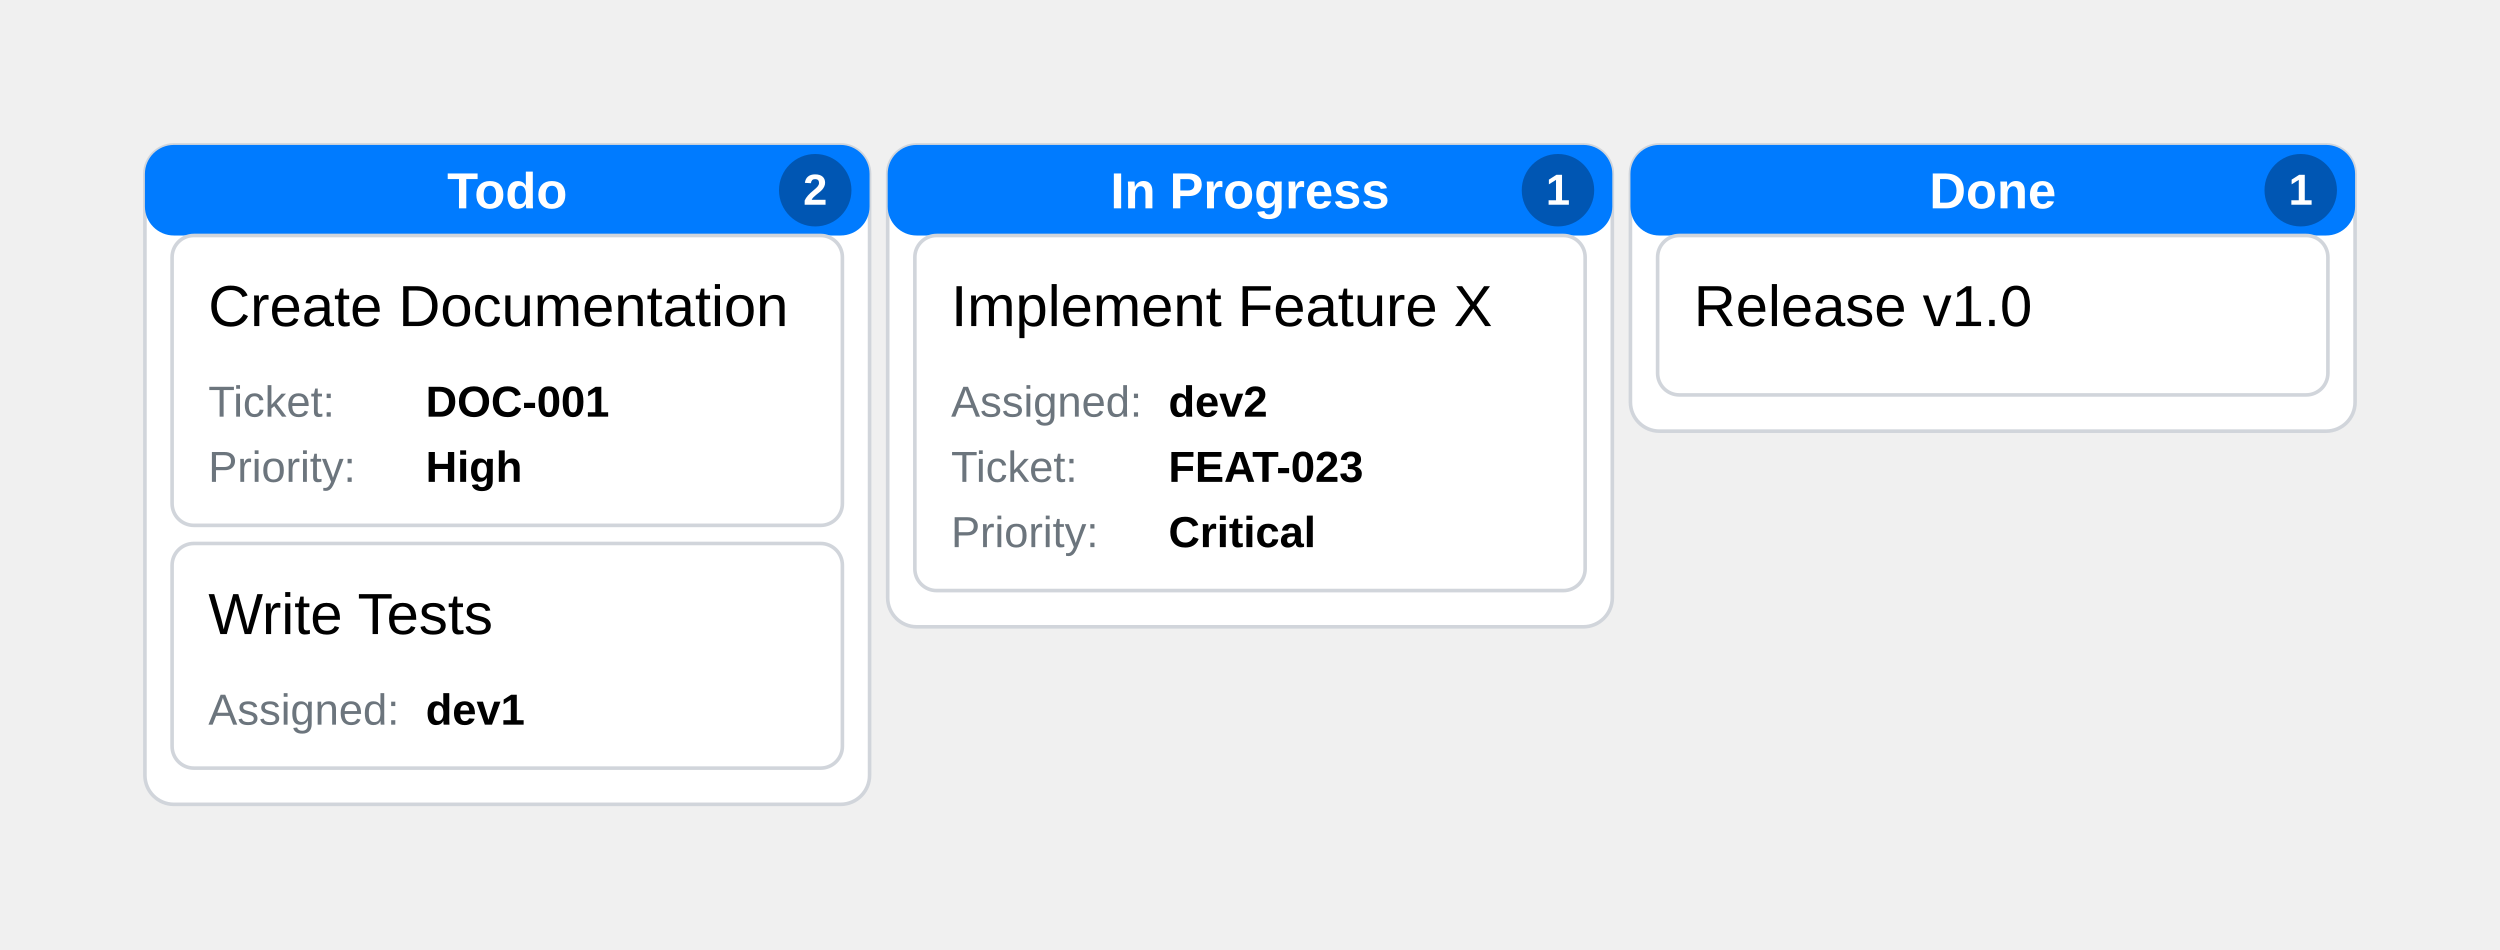
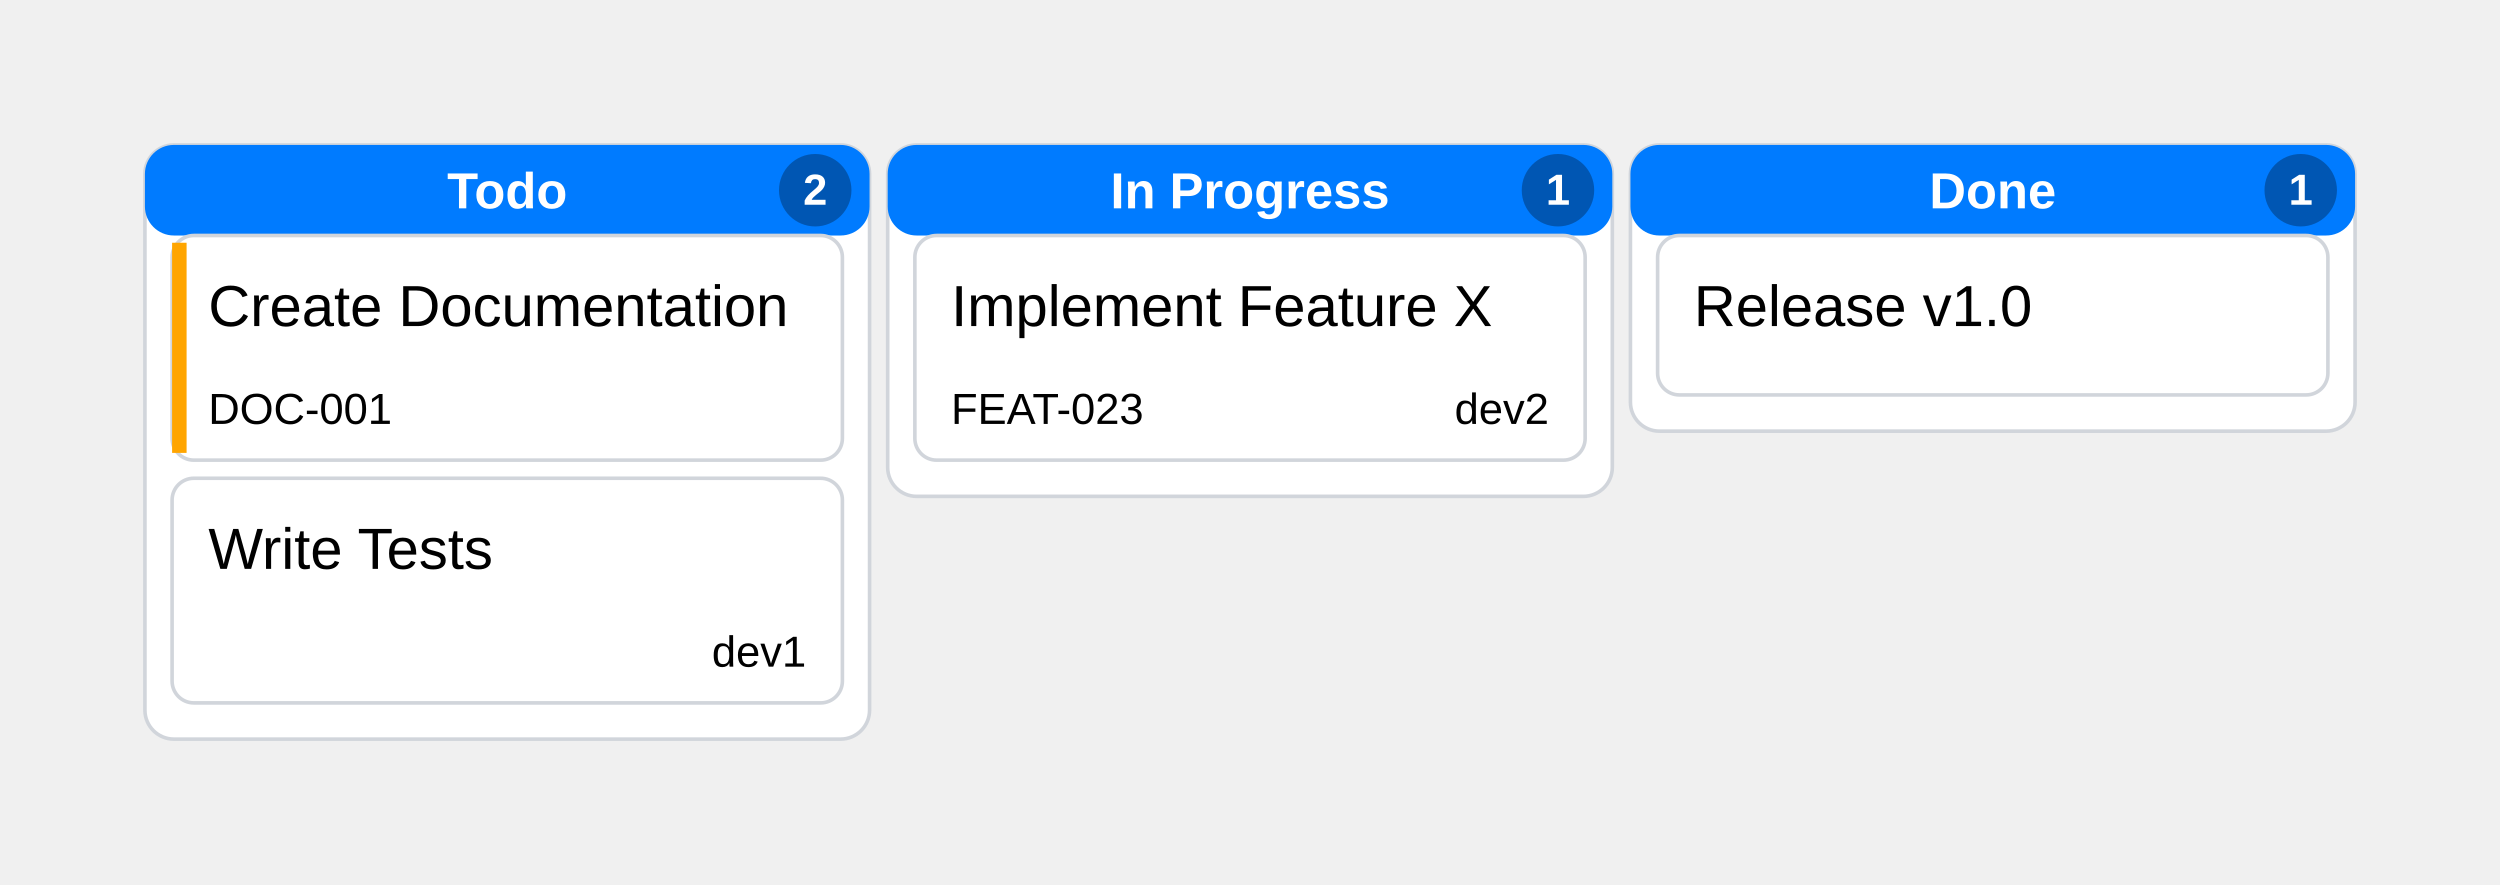
- <svg xmlns="http://www.w3.org/2000/svg" width="690.0" height="262.0" viewBox="0 0 690 262.0" version="1.2" baseProfile="tiny">
-   <rect fill="#ffffff" stroke="#d1d5db" stroke-width="1" x="40.0" y="40.0" width="200.0" height="182.0" rx="8.0" ry="8.0" />
+ <svg xmlns="http://www.w3.org/2000/svg" width="690.0" height="244.0" viewBox="0 0 690 244.0" version="1.2" baseProfile="tiny">
+   <rect fill="#ffffff" stroke="#d1d5db" stroke-width="1" x="40.0" y="40.0" width="200.0" height="164.0" rx="8.0" ry="8.0" />
  <rect fill="#007bff" x="40.0" y="40.0" width="200.0" height="25.0" rx="8.0" ry="8.0" />
  <text fill="#ffffff" x="140.0" y="57.5" text-anchor="middle" font-family="Arial, Helvetica, sans-serif" font-size="14" font-weight="bold">Todo</text>
  <rect fill="#000000" fill-opacity="0.3" stroke-opacity="0.3" x="215.0" y="42.5" width="20.0" height="20.0" rx="10.0" ry="10.0" />
  <text fill="#ffffff" x="225.0" y="56.5" text-anchor="middle" font-family="Arial, Helvetica, sans-serif" font-size="12" font-weight="bold">2</text>
-   <rect fill="#ffffff" stroke="#d1d5db" stroke-width="1" x="245.0" y="40.0" width="200.0" height="133.0" rx="8.0" ry="8.0" />
+   <rect fill="#ffffff" stroke="#d1d5db" stroke-width="1" x="245.0" y="40.0" width="200.0" height="97.0" rx="8.0" ry="8.0" />
  <rect fill="#007bff" x="245.0" y="40.0" width="200.0" height="25.0" rx="8.0" ry="8.0" />
  <text fill="#ffffff" x="345.0" y="57.5" text-anchor="middle" font-family="Arial, Helvetica, sans-serif" font-size="14" font-weight="bold">In Progress</text>
  <rect fill="#000000" fill-opacity="0.3" stroke-opacity="0.3" x="420.0" y="42.5" width="20.0" height="20.0" rx="10.0" ry="10.0" />
  <text fill="#ffffff" x="430.0" y="56.5" text-anchor="middle" font-family="Arial, Helvetica, sans-serif" font-size="12" font-weight="bold">1</text>
  <rect fill="#ffffff" stroke="#d1d5db" stroke-width="1" x="450.0" y="40.0" width="200.0" height="79.0" rx="8.0" ry="8.0" />
  <rect fill="#007bff" x="450.0" y="40.0" width="200.0" height="25.0" rx="8.0" ry="8.0" />
  <text fill="#ffffff" x="550.0" y="57.5" text-anchor="middle" font-family="Arial, Helvetica, sans-serif" font-size="14" font-weight="bold">Done</text>
  <rect fill="#000000" fill-opacity="0.3" stroke-opacity="0.3" x="625.0" y="42.5" width="20.0" height="20.0" rx="10.0" ry="10.0" />
  <text fill="#ffffff" x="635.0" y="56.5" text-anchor="middle" font-family="Arial, Helvetica, sans-serif" font-size="12" font-weight="bold">1</text>
-   <rect fill="#ffffff" stroke="#d1d5db" stroke-width="1" x="47.5" y="65.0" width="185.0" height="80.0" rx="6.0" ry="6.0" />
+   <rect fill="#ffffff" stroke="#d1d5db" stroke-width="1" x="47.5" y="65.0" width="185.0" height="62.0" rx="6.0" ry="6.0" />
+   <line stroke="orange" stroke-width="4" x1="49.5" y1="67.0" x2="49.5" y2="125.0" />
  <text fill="#000000" x="57.5" y="90.0" font-family="Arial, Helvetica, sans-serif" font-size="16">Create Documentation</text>
-   <text fill="#6c757d" x="57.5" y="115.0" font-family="Arial, Helvetica, sans-serif" font-size="12">Ticket:</text>
-   <text fill="#000000" x="117.5" y="115.0" font-family="Arial, Helvetica, sans-serif" font-size="12" font-weight="bold">DOC-001</text>
-   <text fill="#6c757d" x="57.5" y="133.0" font-family="Arial, Helvetica, sans-serif" font-size="12">Priority:</text>
-   <text fill="#000000" x="117.5" y="133.0" font-family="Arial, Helvetica, sans-serif" font-size="12" font-weight="bold">High</text>
-   <rect fill="#ffffff" stroke="#d1d5db" stroke-width="1" x="47.5" y="150.0" width="185.0" height="62.0" rx="6.0" ry="6.0" />
-   <text fill="#000000" x="57.5" y="175.0" font-family="Arial, Helvetica, sans-serif" font-size="16">Write Tests</text>
-   <text fill="#6c757d" x="57.5" y="200.0" font-family="Arial, Helvetica, sans-serif" font-size="12">Assigned:</text>
-   <text fill="#000000" x="117.5" y="200.0" font-family="Arial, Helvetica, sans-serif" font-size="12" font-weight="bold">dev1</text>
-   <rect fill="#ffffff" stroke="#d1d5db" stroke-width="1" x="252.5" y="65.0" width="185.0" height="98.0" rx="6.0" ry="6.0" />
+   <text fill="#000000" x="57.5" y="117.0" font-family="Arial, Helvetica, sans-serif" font-size="12">DOC-001</text>
+   <rect fill="#ffffff" stroke="#d1d5db" stroke-width="1" x="47.5" y="132.0" width="185.0" height="62.0" rx="6.0" ry="6.0" />
+   <text fill="#000000" x="57.5" y="157.0" font-family="Arial, Helvetica, sans-serif" font-size="16">Write Tests</text>
+   <text fill="#000000" x="222.5" y="184.0" text-anchor="end" font-family="Arial, Helvetica, sans-serif" font-size="12">dev1</text>
+   <rect fill="#ffffff" stroke="#d1d5db" stroke-width="1" x="252.5" y="65.0" width="185.0" height="62.0" rx="6.0" ry="6.0" />
  <text fill="#000000" x="262.5" y="90.0" font-family="Arial, Helvetica, sans-serif" font-size="16">Implement Feature X</text>
-   <text fill="#6c757d" x="262.5" y="115.0" font-family="Arial, Helvetica, sans-serif" font-size="12">Assigned:</text>
-   <text fill="#000000" x="322.5" y="115.0" font-family="Arial, Helvetica, sans-serif" font-size="12" font-weight="bold">dev2</text>
-   <text fill="#6c757d" x="262.5" y="133.0" font-family="Arial, Helvetica, sans-serif" font-size="12">Ticket:</text>
-   <text fill="#000000" x="322.5" y="133.0" font-family="Arial, Helvetica, sans-serif" font-size="12" font-weight="bold">FEAT-023</text>
-   <text fill="#6c757d" x="262.5" y="151.0" font-family="Arial, Helvetica, sans-serif" font-size="12">Priority:</text>
-   <text fill="#000000" x="322.5" y="151.0" font-family="Arial, Helvetica, sans-serif" font-size="12" font-weight="bold">Critical</text>
+   <text fill="#000000" x="262.5" y="117.0" font-family="Arial, Helvetica, sans-serif" font-size="12">FEAT-023</text>
+   <text fill="#000000" x="427.5" y="117.0" text-anchor="end" font-family="Arial, Helvetica, sans-serif" font-size="12">dev2</text>
  <rect fill="#ffffff" stroke="#d1d5db" stroke-width="1" x="457.5" y="65.0" width="185.0" height="44.0" rx="6.0" ry="6.0" />
  <text fill="#000000" x="467.5" y="90.0" font-family="Arial, Helvetica, sans-serif" font-size="16">Release v1.0</text>
</svg>
